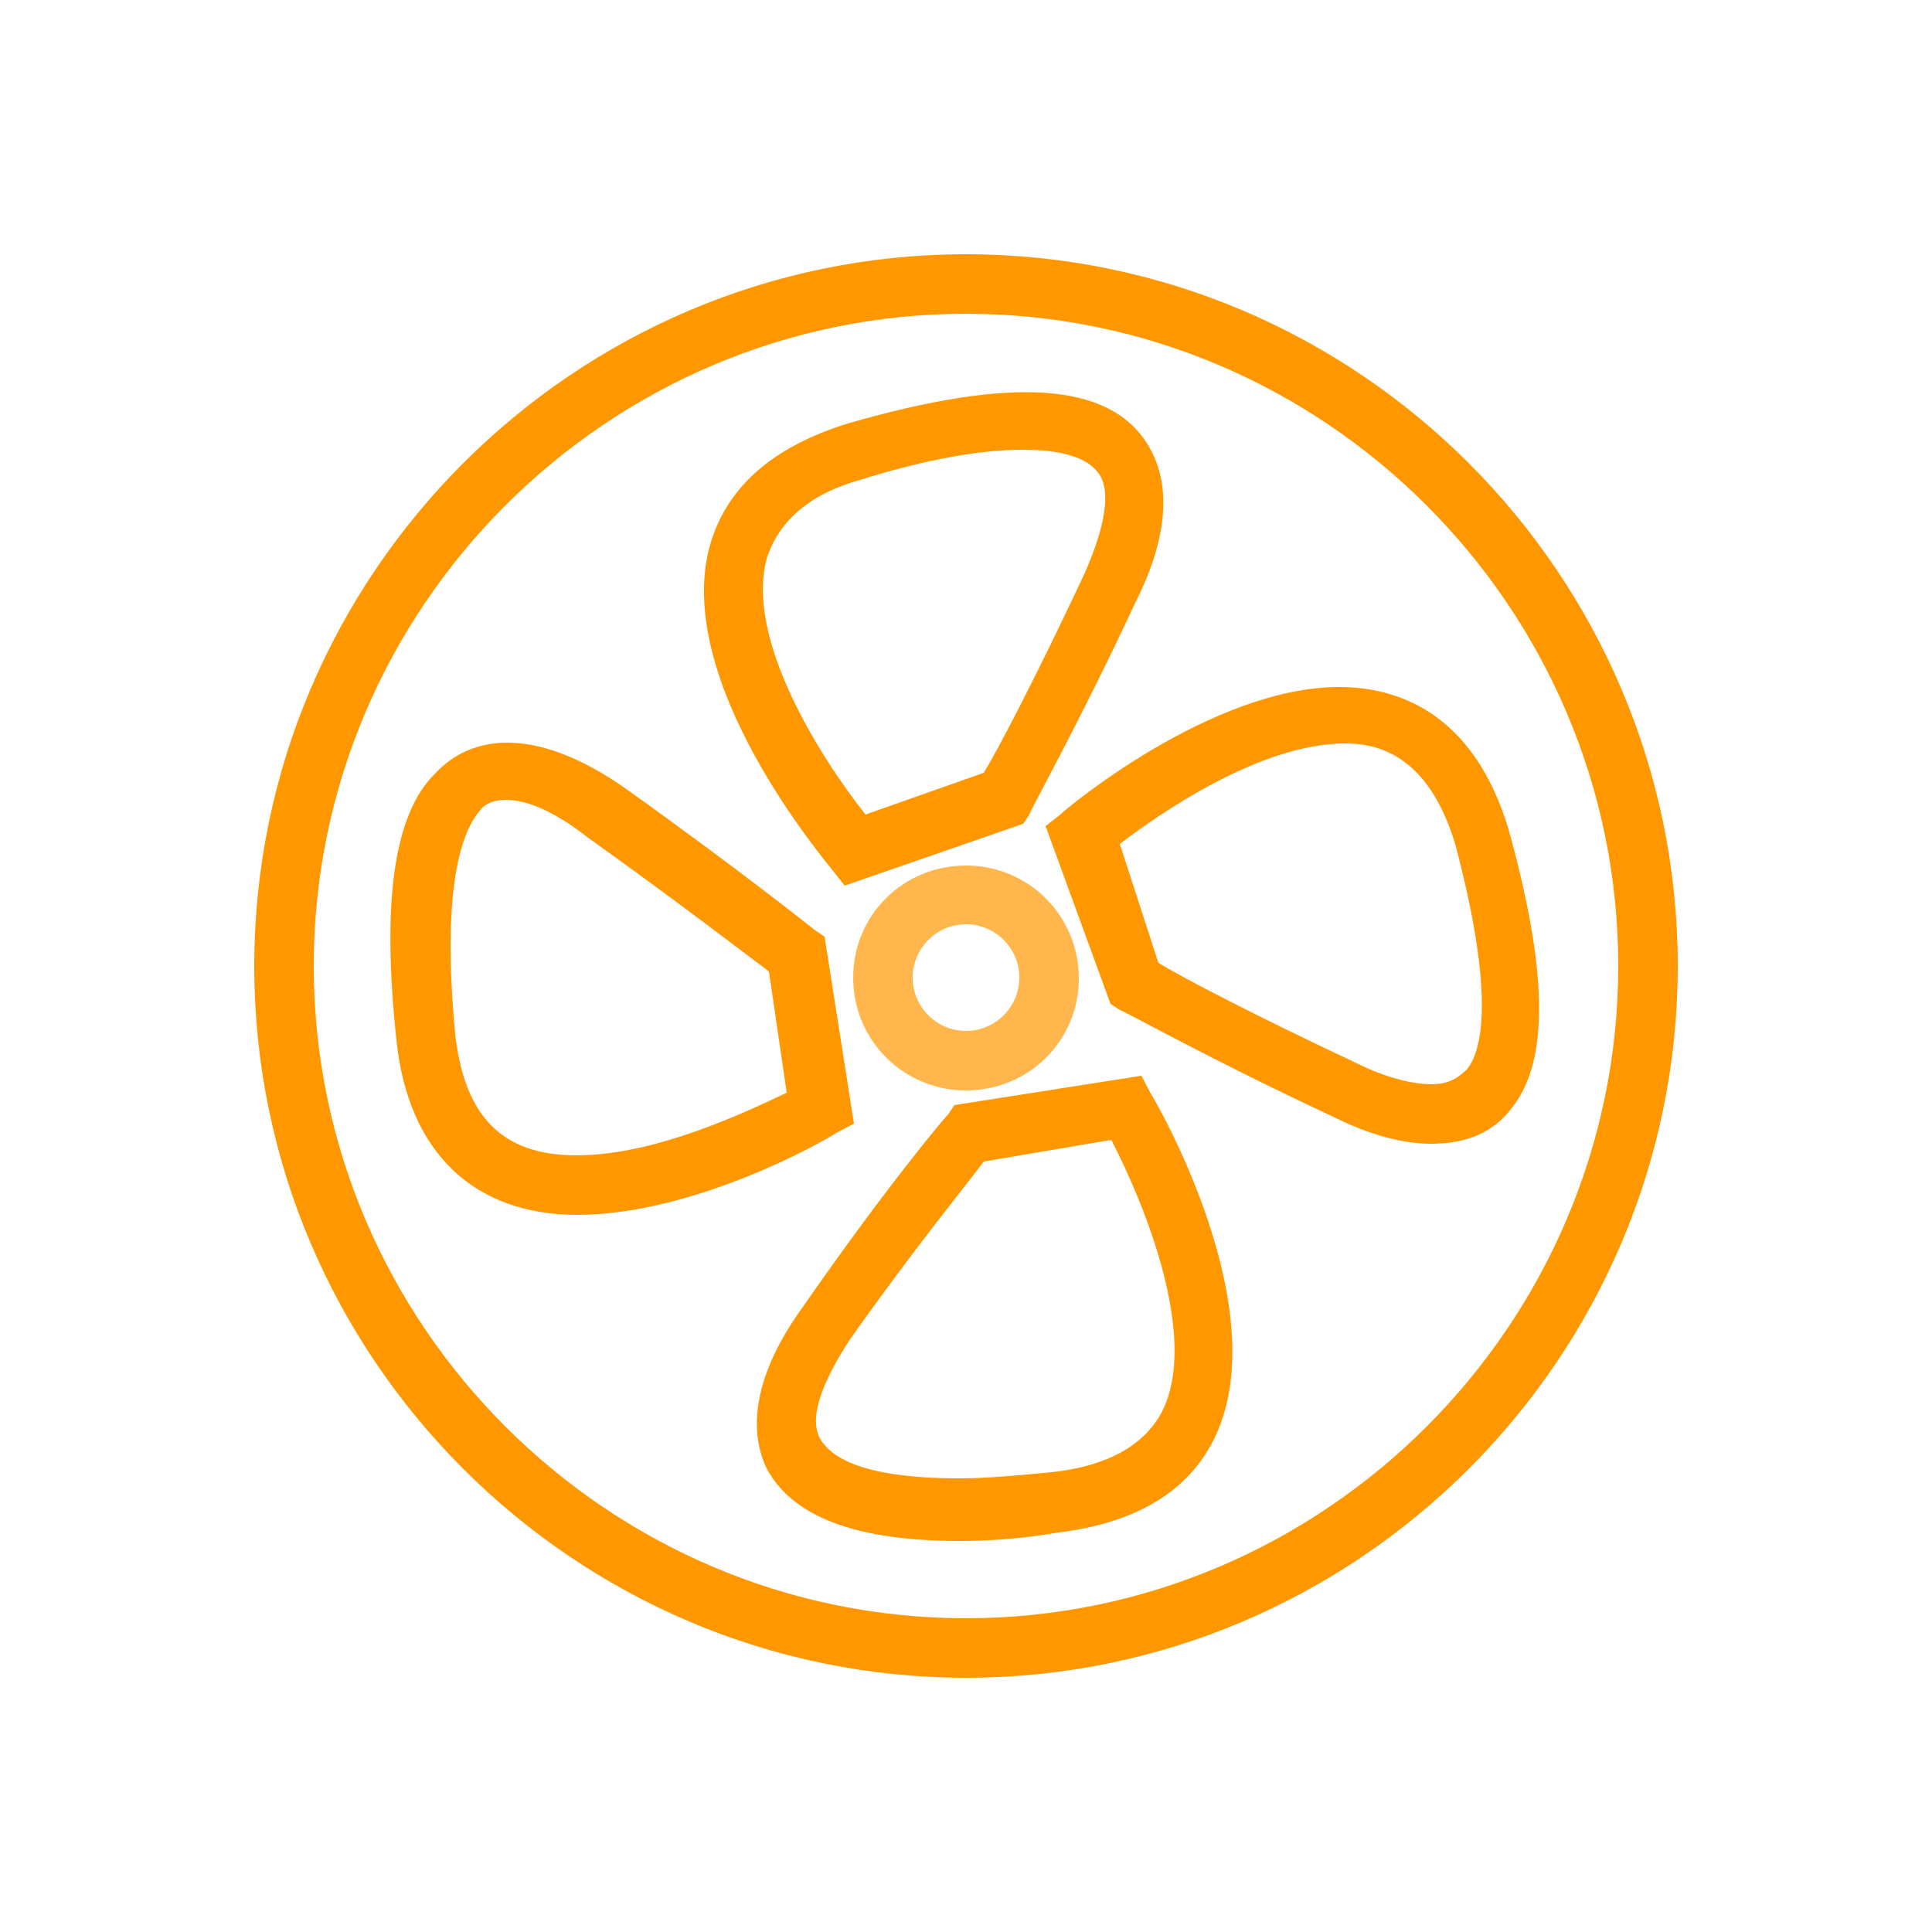
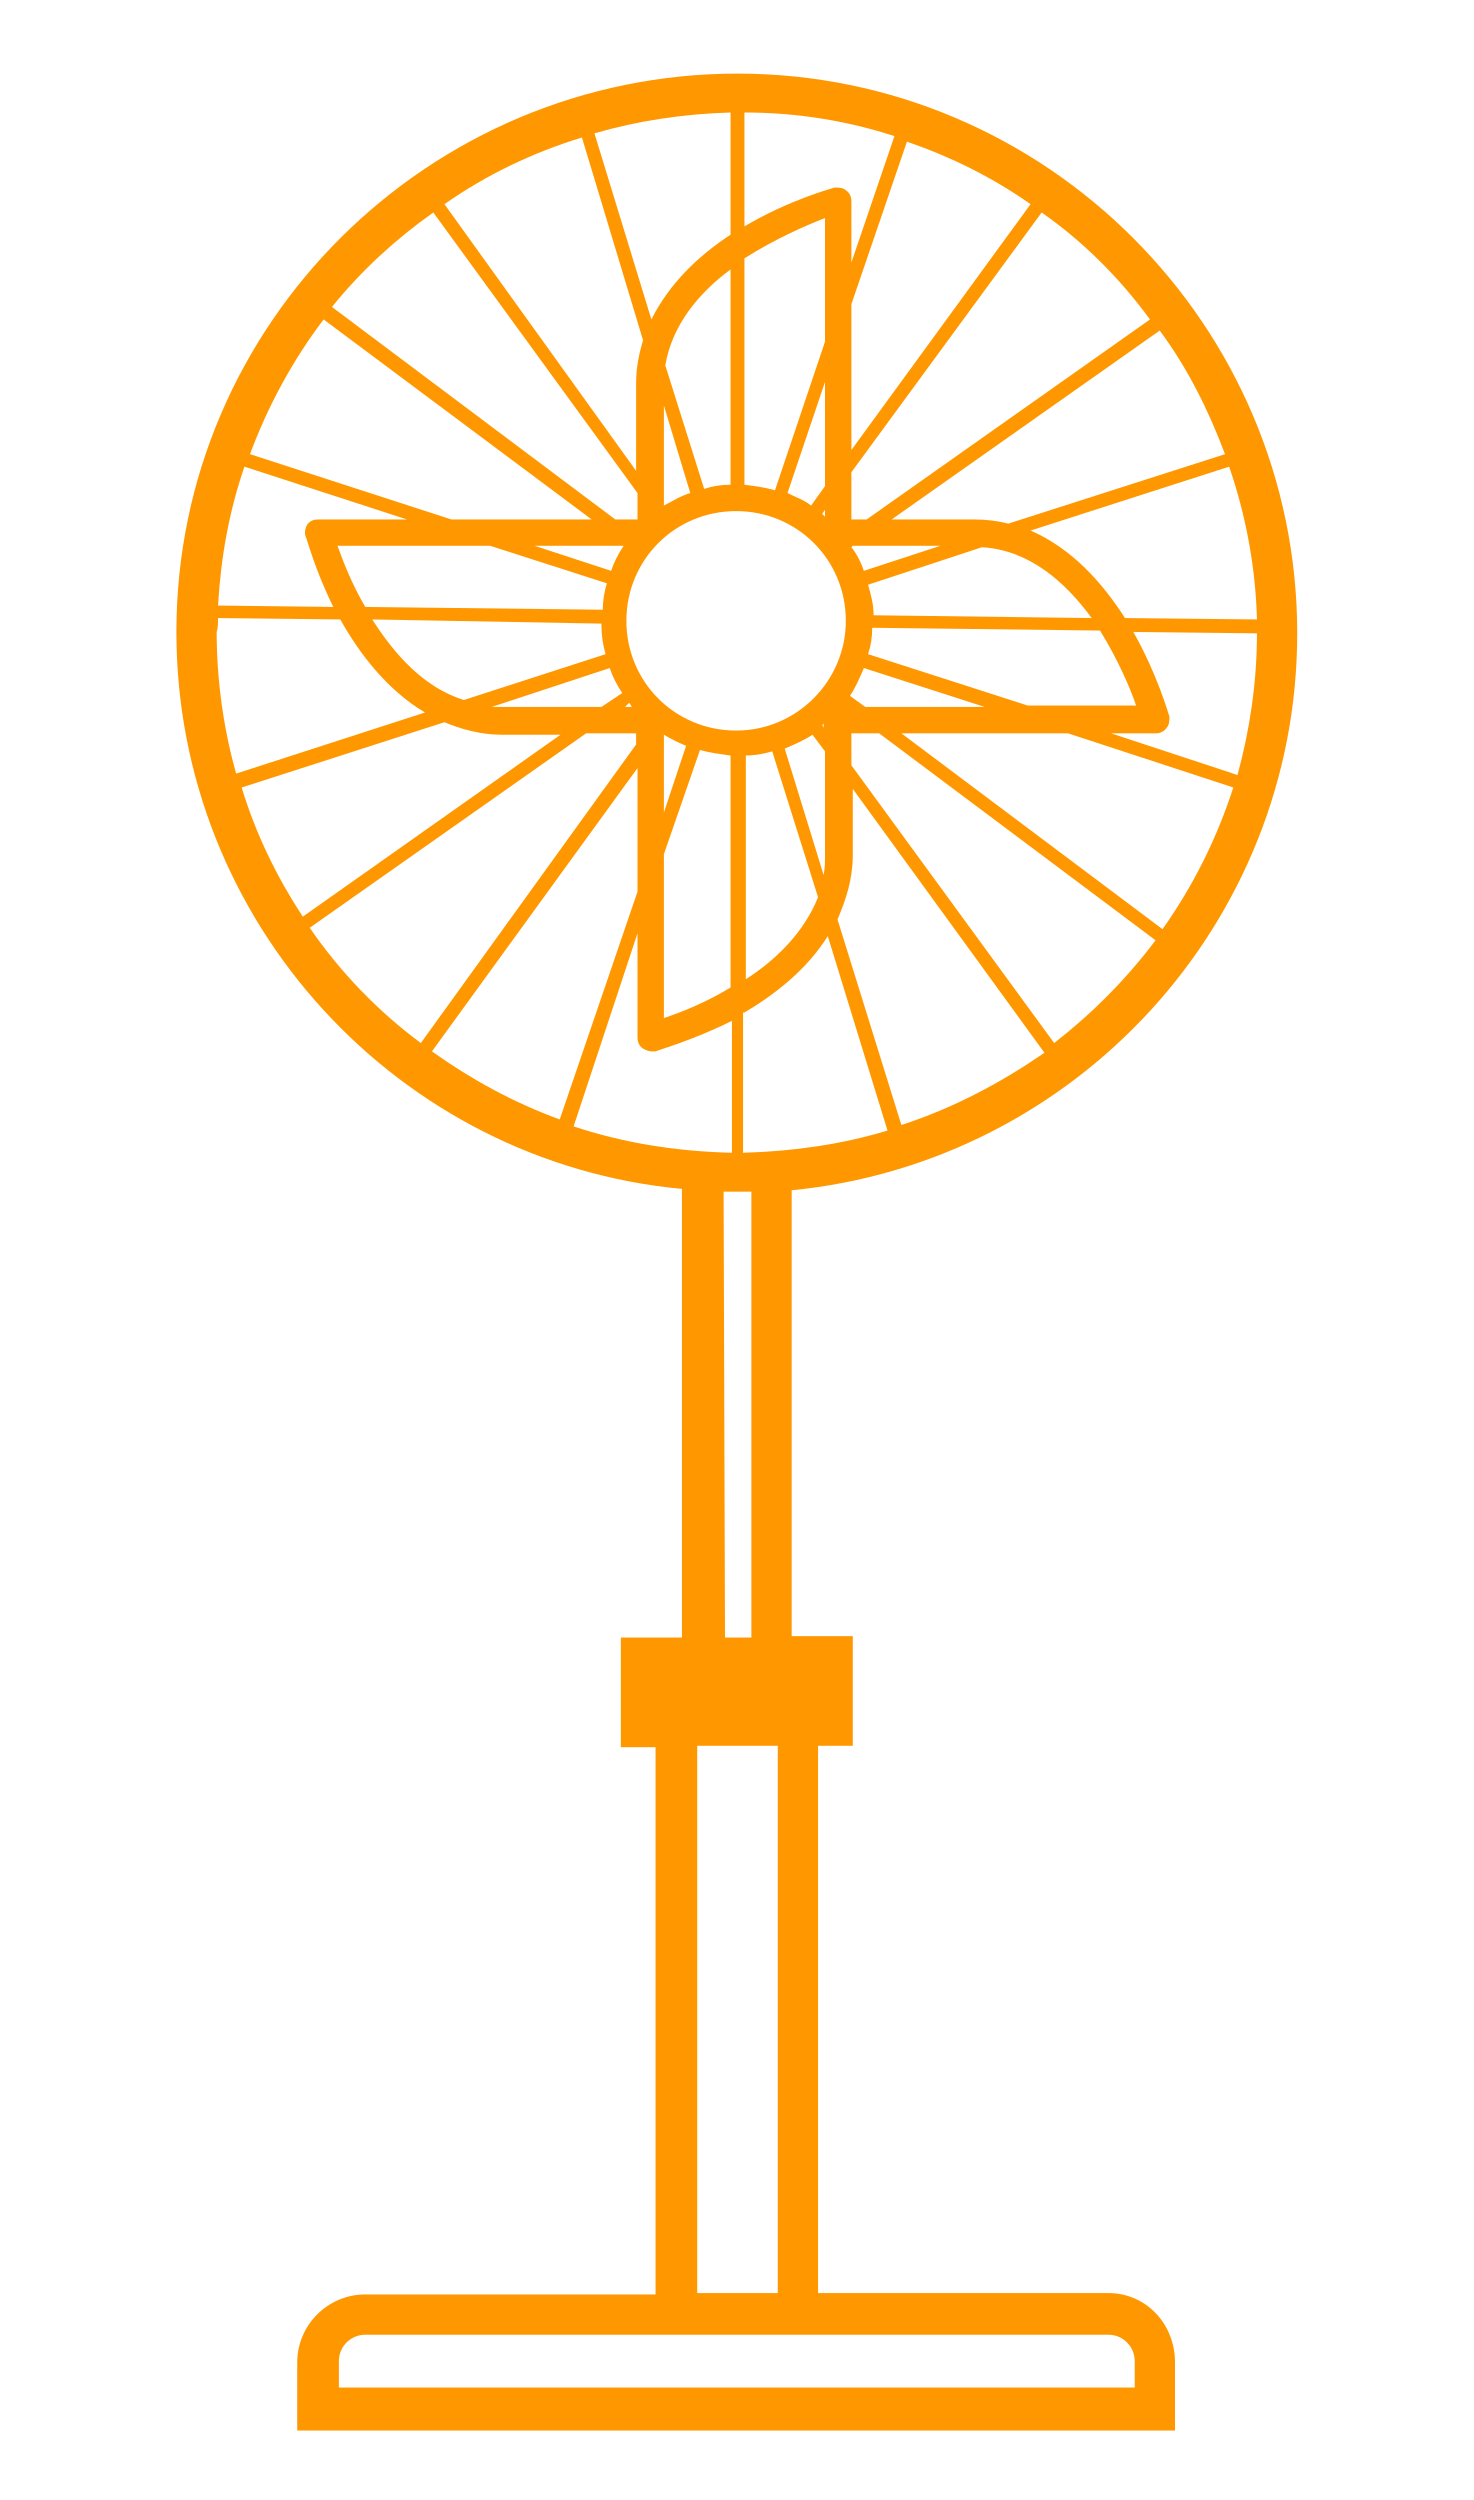
- <svg xmlns="http://www.w3.org/2000/svg" id="airplane_1_" viewBox="0 0 250 250">
-   <style>.st0{display:none;} .st1{display:inline;fill:none;stroke:#000000;stroke-miterlimit:10;} .st2{display:inline;fill:url(#SVGID_1_);stroke:#000000;stroke-miterlimit:10;} .st3{display:inline;fill:url(#SVGID_2_);stroke:#000000;stroke-miterlimit:10;} .st4{fill:#FF9800;} .st5{fill:#FFB74D;}</style>
-   <path class="st4" d="M125 217.1c-50.7 0-92.1-41.4-92.1-92.1S74.3 32.9 125 32.9s92.1 41.4 92.1 92.1-41.4 92.1-92.1 92.1zm0-176.5c-46.4 0-84.4 38-84.4 84.4s38 84.4 84.4 84.4 84.4-38 84.4-84.4-38-84.4-84.4-84.4z" />
-   <path class="st4" d="M109.3 114.6l-1.5-1.9c-.8-1.1-21.2-24.9-15.8-42.6 2.3-7.3 8.1-12.3 17.7-15.3 21.1-6.1 33.8-5.4 38.8 2.7 3.1 5 2.7 11.9-1.5 20.3-7.7 16.5-13.8 27.2-13.8 27.6l-.8 1.2-23.1 8zm23-56.4c-5.4 0-12.3 1.2-20.7 3.8-6.9 1.9-10.7 5.4-12.3 10-3.1 10.4 6.9 26.1 12.7 33.4l15.3-5.4c1.9-3.1 6.9-12.7 13-25.7 2.7-6.1 3.5-10.7 1.9-13-1.9-2.7-6.5-3.1-9.9-3.1zM124.2 199.4c-13.4 0-21.5-3.1-24.9-9.2-2.7-5.4-1.5-12.7 4.6-21.1 10.4-15 18.4-24.6 18.8-24.9l.8-1.2 24.2-3.8 1.2 2.3c.8 1.2 16.5 28.4 8.1 44.9-3.5 6.9-10.4 10.7-20 11.9-4.7.8-8.9 1.1-12.8 1.1zm3.1-49.1c-2.3 3.1-9.2 11.5-17.3 23-3.8 5.8-5.4 10.4-3.8 13 1.2 1.9 4.6 5 18 5 3.5 0 7.7-.4 11.9-.8 7.3-.8 11.9-3.5 14.2-7.7 5-9.6-2.3-27.2-6.5-35.3l-16.5 2.8zM185.2 148c-3.8 0-8.1-1.2-12.7-3.5-16.5-7.7-27.2-13.8-27.6-13.8l-1.2-.8-8.4-23 1.9-1.5c.8-.8 19.6-16.5 36.1-16.5 7.3 0 17.3 3.1 21.9 18.4 5 18 5.4 29.9.4 36.1-2.3 3.1-5.8 4.6-10.4 4.6zm-35.3-23.4c3.1 1.9 12.7 6.9 25.7 13 3.8 1.9 7.3 2.7 9.6 2.7 2.7 0 3.8-1.2 4.6-1.9 1.9-2.3 3.8-9.2-1.5-29.2-3.5-11.5-10-13-14.2-13-11.1 0-24.2 9.2-29.2 13l5 15.4zM74.7 157.2c-13.4 0-21.9-8.1-23.4-22.6-1.9-17.7-.4-29.2 5-34.5 5.4-5.8 14.2-5.4 24.6 1.9 15 10.7 24.6 18.4 24.6 18.4l1.2.8 3.8 24.2-2.3 1.2c-.9.7-18.1 10.6-33.5 10.6zm-9.2-53.7c-1.5 0-2.7.4-3.5 1.5-1.9 2.3-5 8.8-3.1 28.8 1.2 10.7 6.1 15.7 15.7 15.7 10.4 0 22.3-5.8 27.2-8.1l-2.3-15.7c-3.1-2.3-11.5-8.8-23.4-17.3-5.2-4.1-8.7-4.9-10.6-4.9z" />
-   <path class="st5" d="M125 141.1c-8.1 0-14.6-6.5-14.6-14.6S116.9 112 125 112s14.6 6.5 14.6 14.6-6.5 14.5-14.6 14.5zm0-21.5c-3.8 0-6.9 3.1-6.9 6.9 0 3.8 3.1 6.9 6.9 6.9 3.8 0 6.9-3.1 6.9-6.9 0-3.8-3.1-6.9-6.9-6.9z" />
+ <svg xmlns="http://www.w3.org/2000/svg" id="Layer_1" viewBox="0 0 106.1 180">
+   <style>.st0{fill:#FF9800;}</style>
+   <path class="st0" d="M79.8 165.1H58.9v-39.4h2.5v-7.9H57V85.7c20.4-2 36.4-19.2 36.4-40.1 0-22.2-18.1-40.3-40.3-40.3s-40.4 18-40.4 40.2c0 20.9 16 38.2 36.4 40.1v32.3h-4.4v7.9h2.5v39.4H26.3c-2.7 0-4.9 2.2-4.9 4.9v4.9h63.2v-4.9c0-2.8-2.1-5-4.8-5zM36.1 50.9h-.7l8.5-2.8c.2.6.5 1.2.9 1.8l-1.5 1h-7.2zm4.4 1.9L21.8 66c-1.9-2.9-3.4-6-4.4-9.3L32 52c1.2.5 2.6.9 4.1.9h4.4zm13.1 20.1c2.2-1.3 4.5-3.1 6-5.5l4.3 14c-3.3 1-6.8 1.5-10.4 1.6V72.9zm-5.8-11.4l2.6-7.5c.7.2 1.5.3 2.2.4v16.7c-1.8 1.1-3.6 1.8-4.8 2.2V61.5zm11.6-36.9l-3.6 10.7c-.7-.2-1.4-.3-2.2-.4V18.6c2.2-1.4 4.5-2.4 5.8-2.9v8.9zm1.5 20.1c0 4.3-3.5 7.9-7.9 7.9s-7.9-3.5-7.9-7.9 3.5-7.9 7.9-7.9 7.9 3.5 7.9 7.9zm9.8-5.3c3.4.2 6 2.5 7.9 5.1l-15.7-.2c0-.8-.2-1.5-.4-2.2l8.2-2.7zm-7.9 5.8l16.4.2c1.3 2.1 2.2 4.2 2.6 5.4H74l-11.5-3.7c.2-.6.3-1.2.3-1.9zM52.6 34.9c-.7 0-1.3.1-1.9.3l-2.8-8.9c.5-2.9 2.4-5.2 4.7-6.9v15.5zm-2.9.6c-.7.2-1.3.6-1.9.9v-7.2l1.9 6.3zM44 41.1l-5.5-1.8h6.4c-.4.6-.7 1.2-.9 1.8zm5.4 12.6l-1.6 4.8v-5.6c.5.3 1.1.6 1.6.8zm4.2.7c.7 0 1.3-.1 2-.3l3.3 10.5c-1 2.5-3 4.5-5.2 5.9V54.4zm6.7 11.8c.6-1.4 1.1-2.9 1.1-4.6v-4.8l13.8 19c-3.2 2.2-6.6 4-10.3 5.2l-4.6-14.8zm-.9-4.6c0 .5 0 .9-.1 1.4l-2.8-9.1c.7-.3 1.4-.6 2-1l.9 1.2v7.5zm-.2-9.4l.1-.1v.3l-.1-.2zm1.4-1.4c0 .1 0 0 0 0zm.6-.7c.4-.6.7-1.3 1-2l8.7 2.8h-8.6l-1.1-.8zm15.7 2.7l11.9 3.9c-1.2 3.7-2.9 7.1-5.1 10.2L64.9 52.8h12zm3.1 0h3.2c.3 0 .6-.1.8-.4.2-.2.2-.6.2-.8-.1-.3-.9-3.1-2.6-6.1l8.9.1c0 3.5-.5 6.9-1.4 10.2l-9.1-3zm1-8.3c-1.6-2.5-3.8-5-6.8-6.3l14.3-4.6c1.2 3.5 1.9 7.2 2 11l-9.5-.1zm-8.4-6.8c-.8-.2-1.6-.3-2.5-.3h-5.9l19.3-13.6c2 2.7 3.5 5.7 4.7 8.9l-15.6 5zm-4.9 1.6l-5.5 1.8c-.2-.6-.5-1.2-.9-1.7l.1-.1h6.3zm-8.3-2.1l-.2-.2.2-.3v.5zm-1-.8c-.5-.4-1.1-.6-1.7-.9l2.7-8V35l-1 1.4zm2.9-14.5l4-11.7c3.2 1.1 6.2 2.6 8.9 4.5L61.3 32.4V21.9zm0-3v-4.4c0-.3-.1-.6-.4-.8-.2-.2-.6-.2-.8-.2-.3.1-3.3.9-6.5 2.8V8.1c3.8 0 7.4.6 10.8 1.7l-3.1 9.1zm-8.7-2c-2.3 1.5-4.4 3.5-5.7 6.1L42.8 9.6c3.1-.9 6.4-1.4 9.8-1.5v8.8zm-6.3 7.6c-.3 1-.5 2-.5 3.1v6.3L32 14.7c3-2.1 6.3-3.7 9.9-4.8l4.4 14.6zM32.5 37.4L18 32.7c1.3-3.5 3.1-6.8 5.3-9.7l19.3 14.4H32.5zm-3.2 0h-6.4c-.3 0-.6.1-.8.4-.1.2-.2.5-.1.8.1.2.7 2.5 2 5.1l-8.3-.1c.2-3.5.8-6.8 1.9-10l11.7 3.8zm-5 1.9h11l8.4 2.7c-.2.6-.3 1.3-.3 1.9l-17.1-.2c-1-1.7-1.6-3.3-2-4.4zm19 5.6c0 .8.1 1.5.3 2.2l-10.2 3.3c-2.9-.9-5-3.3-6.6-5.8l16.5.3zm2 5.7c.1.1.1.2.2.3H45l.3-.3zm.6 13.6l-5.6 16.4c-3.3-1.2-6.4-2.9-9.2-4.9l14.8-20.4v8.9zm0 3v7.5c0 .3.1.6.4.8.2.1.4.2.6.2h.3c.2-.1 2.7-.8 5.5-2.2V83c-4-.1-7.8-.7-11.4-1.9l4.6-13.9zm30 7.9l-14.6-20v-2.3h2l19.9 14.9c-2.1 2.8-4.6 5.3-7.3 7.4zM82.8 23L62.4 37.4h-1.1V34L75 15.3c3 2.1 5.6 4.7 7.8 7.7zm-51.6-7.7l14.7 20.2v1.9h-1.6L23.9 22.1c2.1-2.6 4.6-4.9 7.3-6.8zM15.7 44.5l8.8.1c1.4 2.5 3.4 5.1 6.1 6.7L17 55.7c-.9-3.2-1.4-6.7-1.4-10.2.1-.3.1-.6.1-1zm6.6 22.3l19.9-14h3.6v.8L30.3 75.1c-3.1-2.3-5.8-5.1-8-8.3zm29.8 19h2v32.1h-1.9l-.1-32.1zm-1.9 39.9H56v39.4h-5.8v-39.4zm-25.8 46.2V170c0-1.1.9-1.9 1.9-1.9H79.8c1.1 0 1.9.9 1.9 1.9v1.9H24.4z" />
</svg>
